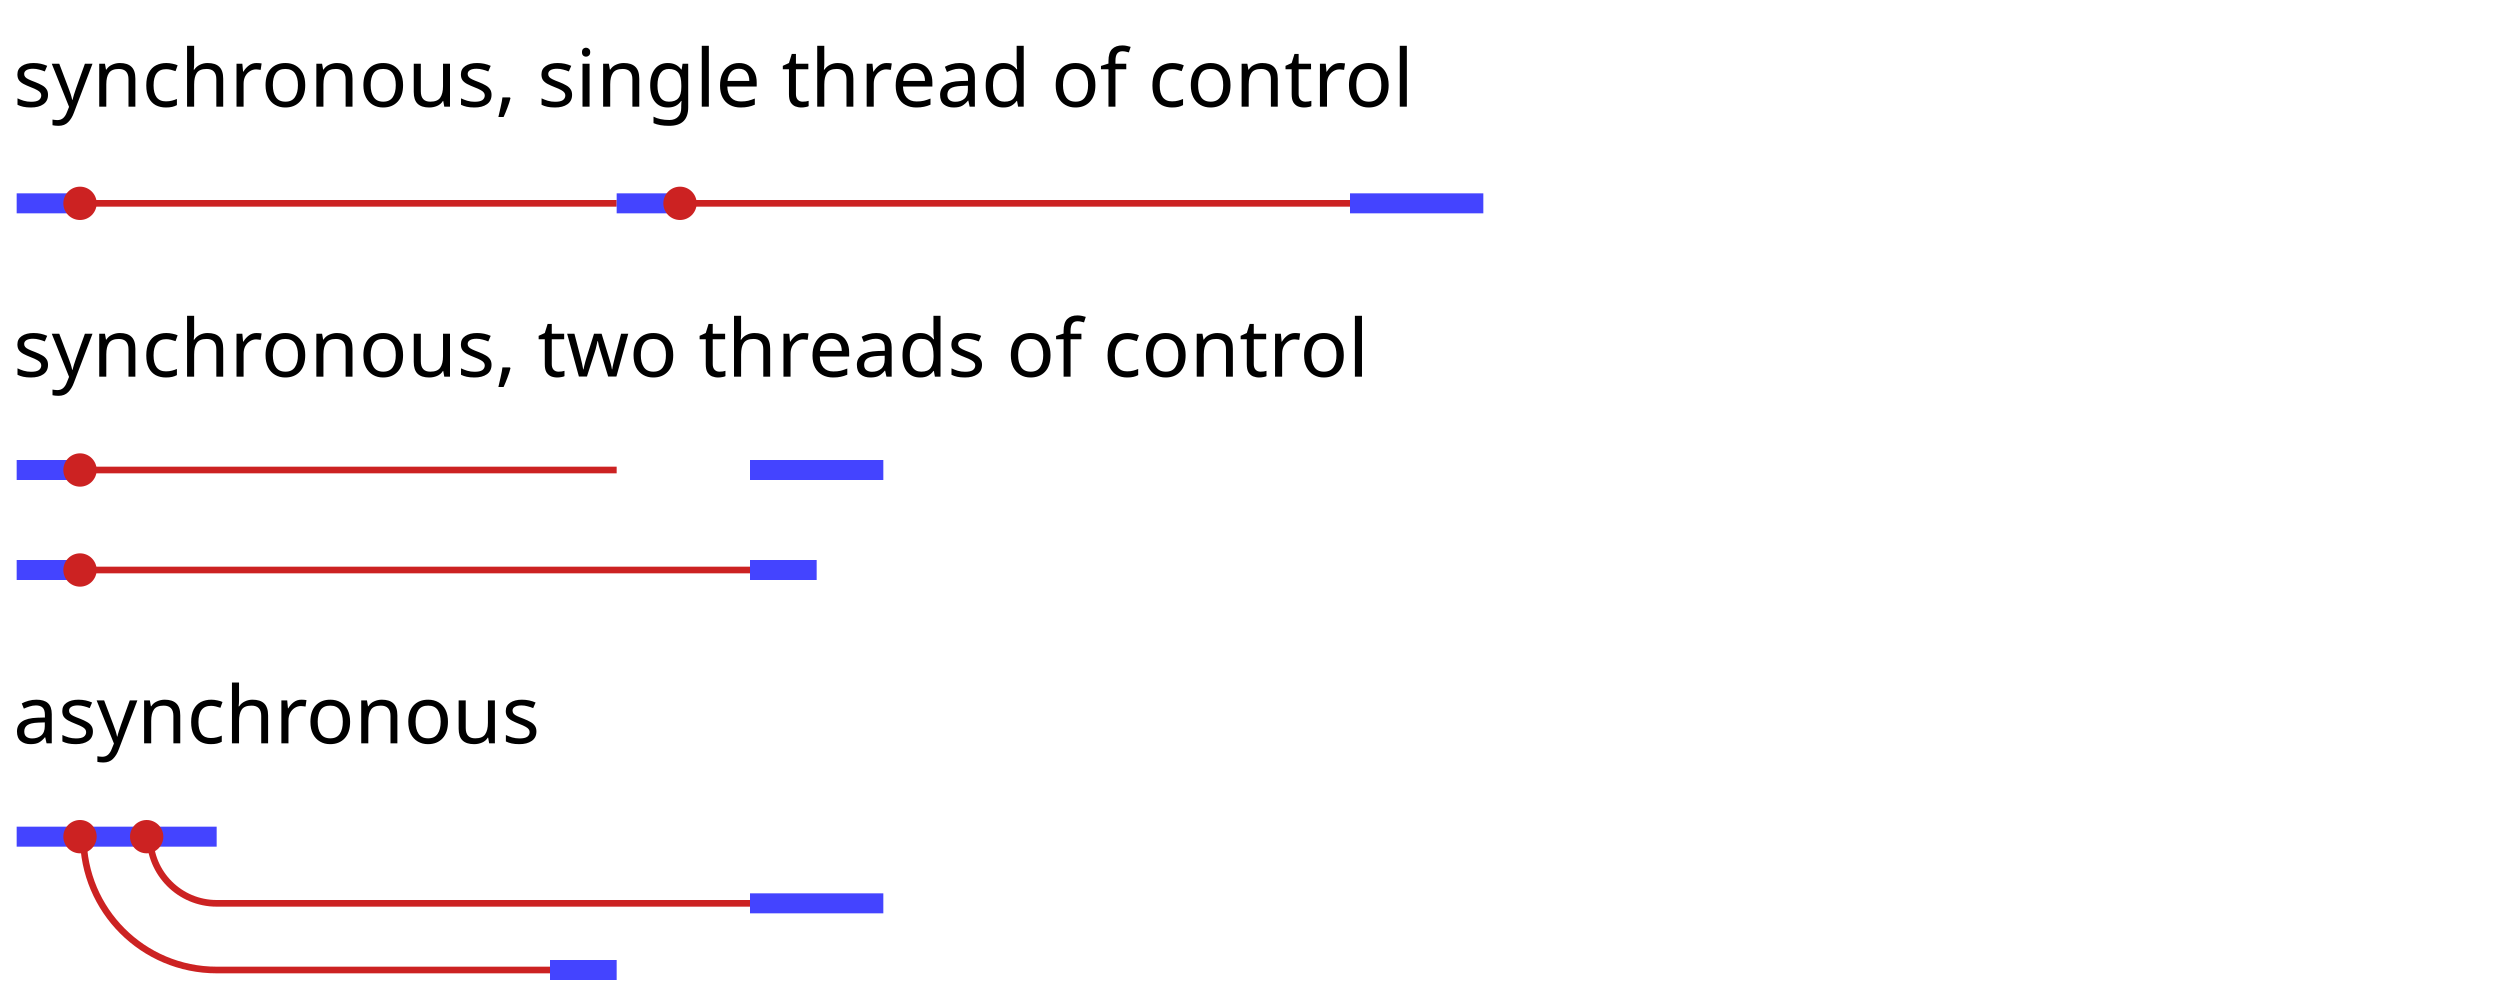
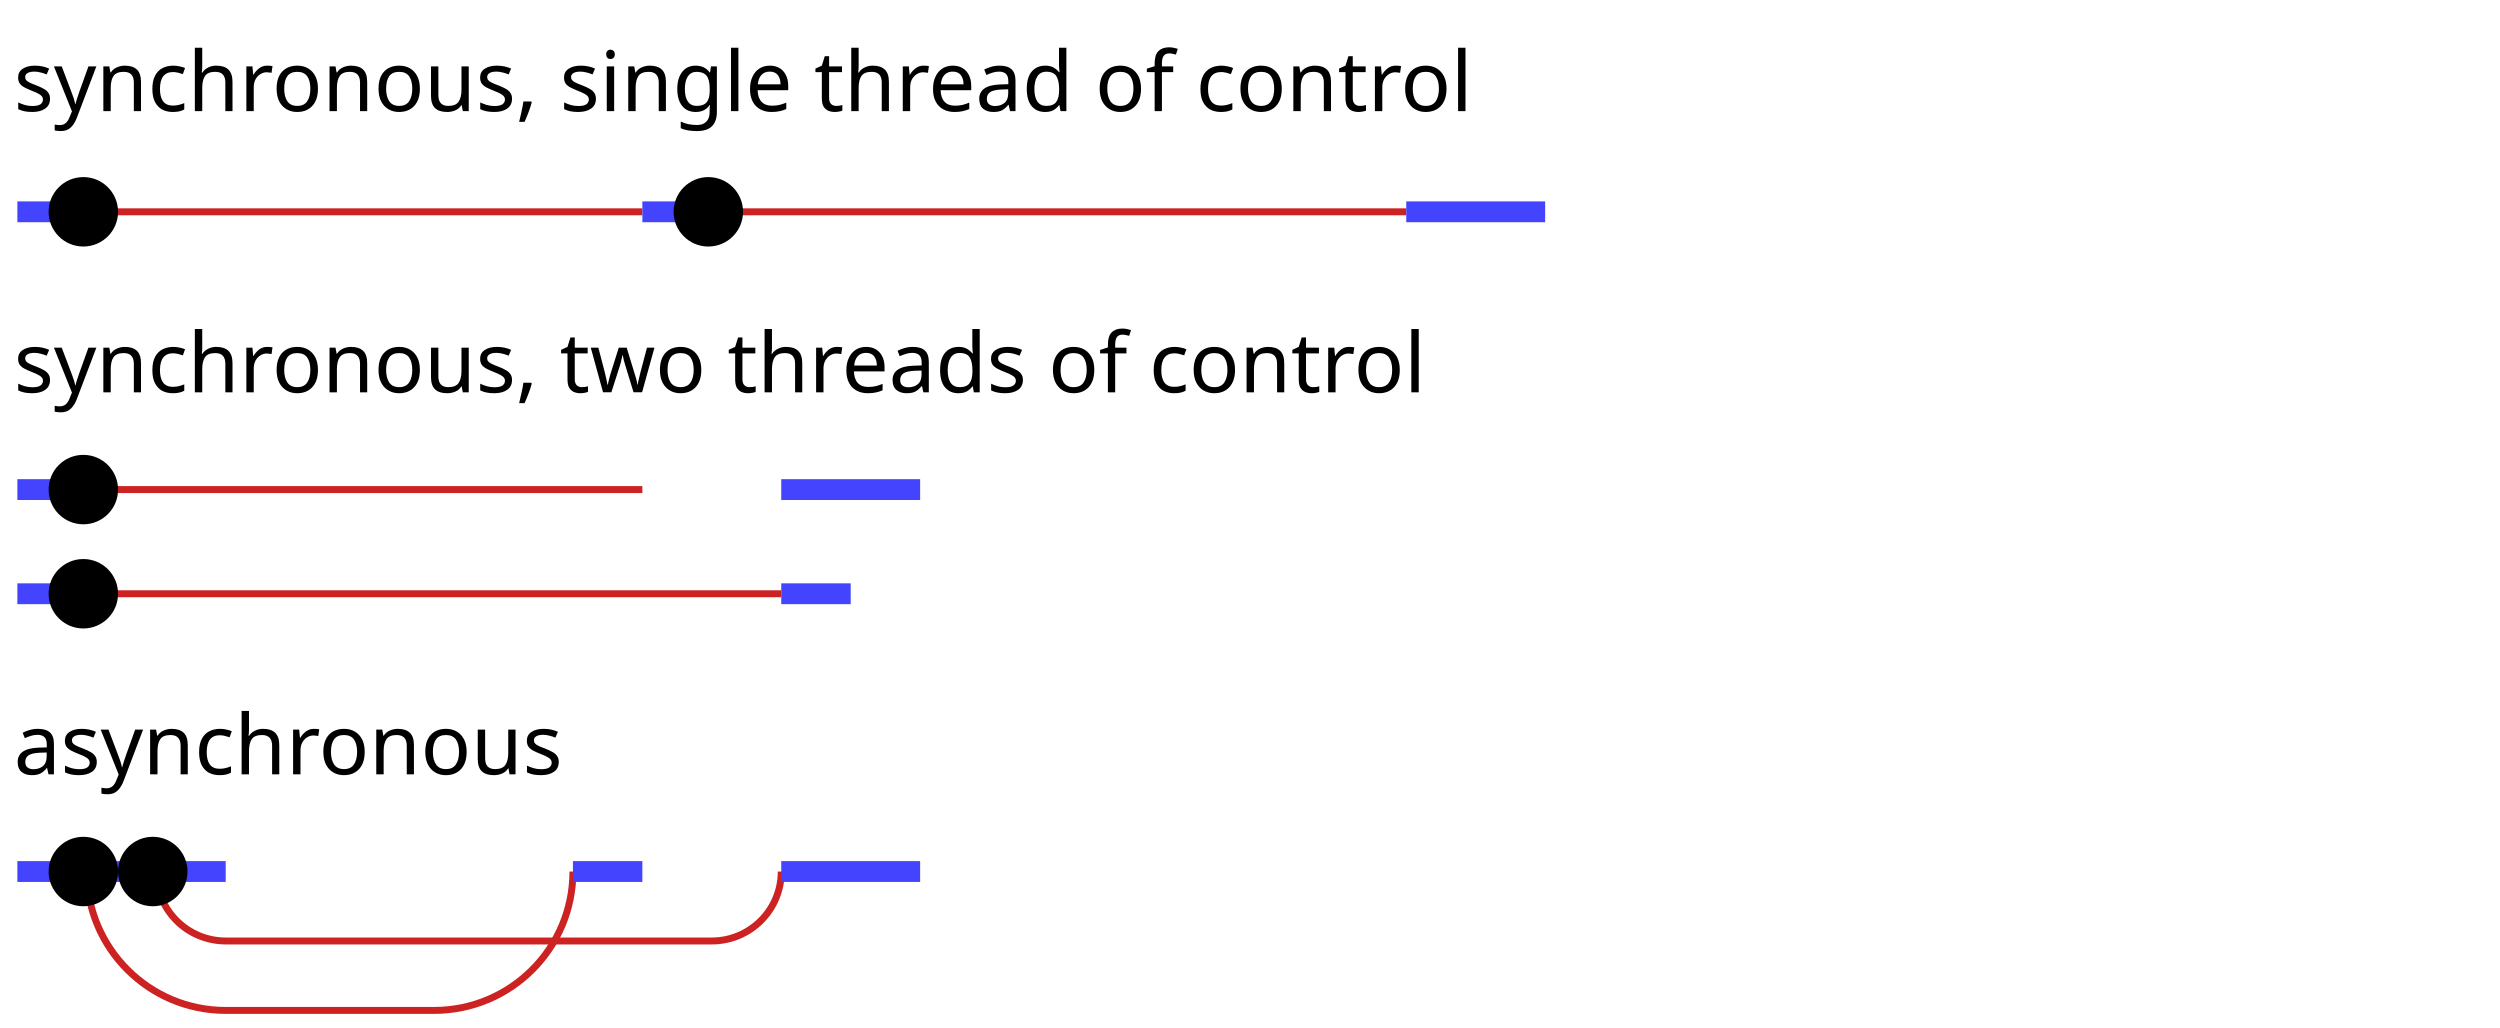
- <svg xmlns="http://www.w3.org/2000/svg" width="375" height="148" viewBox="-2 -2 375 148">
+ <svg xmlns="http://www.w3.org/2000/svg" width="360" height="148" viewBox="-2 -2 360 148">
+   <style>
+     @font-face {
+       font-family: 'PT Mono';
+       font-style: normal;
+       font-weight: 400;
+       src: local('PT Mono'), local('PTMono-Regular'), url(http://themes.googleusercontent.com/static/fonts/ptmono/v1/jmle3kzCPnW8O7_gZGRDlQ.woff) format('woff');
+     }
+   </style>
  <g>
    <text x="0" y="14" font-family="PT Mono">synchronous, single thread of control</text>
    <path d="M 0.5 28.5 L 10.5 28.5" stroke="#44f" stroke-width="3" />
    <path d="M 10.5 28.5 L 90.5 28.5" stroke="#c22" stroke-width="1" />
-     <ellipse cx="10" cy="28.5" rx="2.5" ry="2.5" fill="#c22" width="5" height="5" />
+     <ellipse cx="10" cy="28.5" rx="5" ry="5" fill="black" width="10" height="10" />
    <path d="M 90.5 28.5 L 100.5 28.5" stroke="#44f" stroke-width="3" />
    <path d="M 100.5 28.5 L 200.5 28.5" stroke="#c22" stroke-width="1" />
-     <ellipse cx="100" cy="28.5" rx="2.5" ry="2.5" fill="#c22" width="5" height="5" />
+     <ellipse cx="100" cy="28.5" rx="5" ry="5" fill="black" width="10" height="10" />
    <path d="M 200.5 28.5 L 220.5 28.5" stroke="#44f" stroke-width="3" />
    <text x="0" y="54.5" font-family="PT Mono">synchronous, two threads of control</text>
    <path d="M 0.5 68.5 L 10.5 68.5" stroke="#44f" stroke-width="3" />
    <path d="M 10.5 68.5 L 90.5 68.5" stroke="#c22" stroke-width="1" />
-     <ellipse cx="10" cy="68.5" rx="2.5" ry="2.5" fill="#c22" width="5" height="5" />
+     <ellipse cx="10" cy="68.5" rx="5" ry="5" fill="black" width="10" height="10" />
    <path d="M 110.5 68.5 L 130.5 68.5" stroke="#44f" stroke-width="3" />
    <path d="M 0.5 83.5 L 10.5 83.5" stroke="#44f" stroke-width="3" />
    <path d="M 10.5 83.5 L 110.5 83.5" stroke="#c22" stroke-width="1" />
-     <ellipse cx="10" cy="83.5" rx="2.5" ry="2.5" fill="#c22" width="5" height="5" />
+     <ellipse cx="10" cy="83.5" rx="5" ry="5" fill="black" width="10" height="10" />
    <path d="M 110.5 83.5 L 120.5 83.5" stroke="#44f" stroke-width="3" />
    <text x="0" y="109.5" font-family="PT Mono">asynchronous</text>
+     <path d="M 10.5 123.5 a 20 20 0 0 0 20 20 l 30 0 a 20 20 0 0 0 20 -20" stroke="#c22" fill="none" />
+     <path d="M 20.5 123.5 a 10 10 0 0 0 10 10 l 70 0 a 10 10 0 0 0 10 -10" stroke="#c22" fill="none" />
    <path d="M 0.5 123.5 L 30.5 123.5" stroke="#44f" stroke-width="3" />
    <path d="M 10.5 123.5 L 10.5 123.5" stroke="#c22" stroke-width="1" />
-     <ellipse cx="10" cy="123.5" rx="2.5" ry="2.5" fill="#c22" width="5" height="5" />
+     <ellipse cx="10" cy="123.5" rx="5" ry="5" fill="black" width="10" height="10" />
    <path d="M 20.5 123.5 L 20.5 123.5" stroke="#c22" stroke-width="1" />
-     <ellipse cx="20" cy="123.5" rx="2.5" ry="2.5" fill="#c22" width="5" height="5" />
-     <path d="M 10.5 123.5 a 20 20 0 0 0 20 20 l 50 0" stroke="#c22" fill="none" />
-     <path d="M 20.5 123.5 a 10 10 0 0 0 10 10 l 80 0" stroke="#c22" fill="none" />
-     <path d="M 110.5 133.5 L 130.5 133.5" stroke="#44f" stroke-width="3" />
-     <path d="M 80.5 143.5 L 90.5 143.5" stroke="#44f" stroke-width="3" />
+     <ellipse cx="20" cy="123.5" rx="5" ry="5" fill="black" width="10" height="10" />
+     <path d="M 80.5 123.5 L 90.5 123.5" stroke="#44f" stroke-width="3" />
+     <path d="M 110.5 123.5 L 130.5 123.5" stroke="#44f" stroke-width="3" />
  </g>
</svg>
